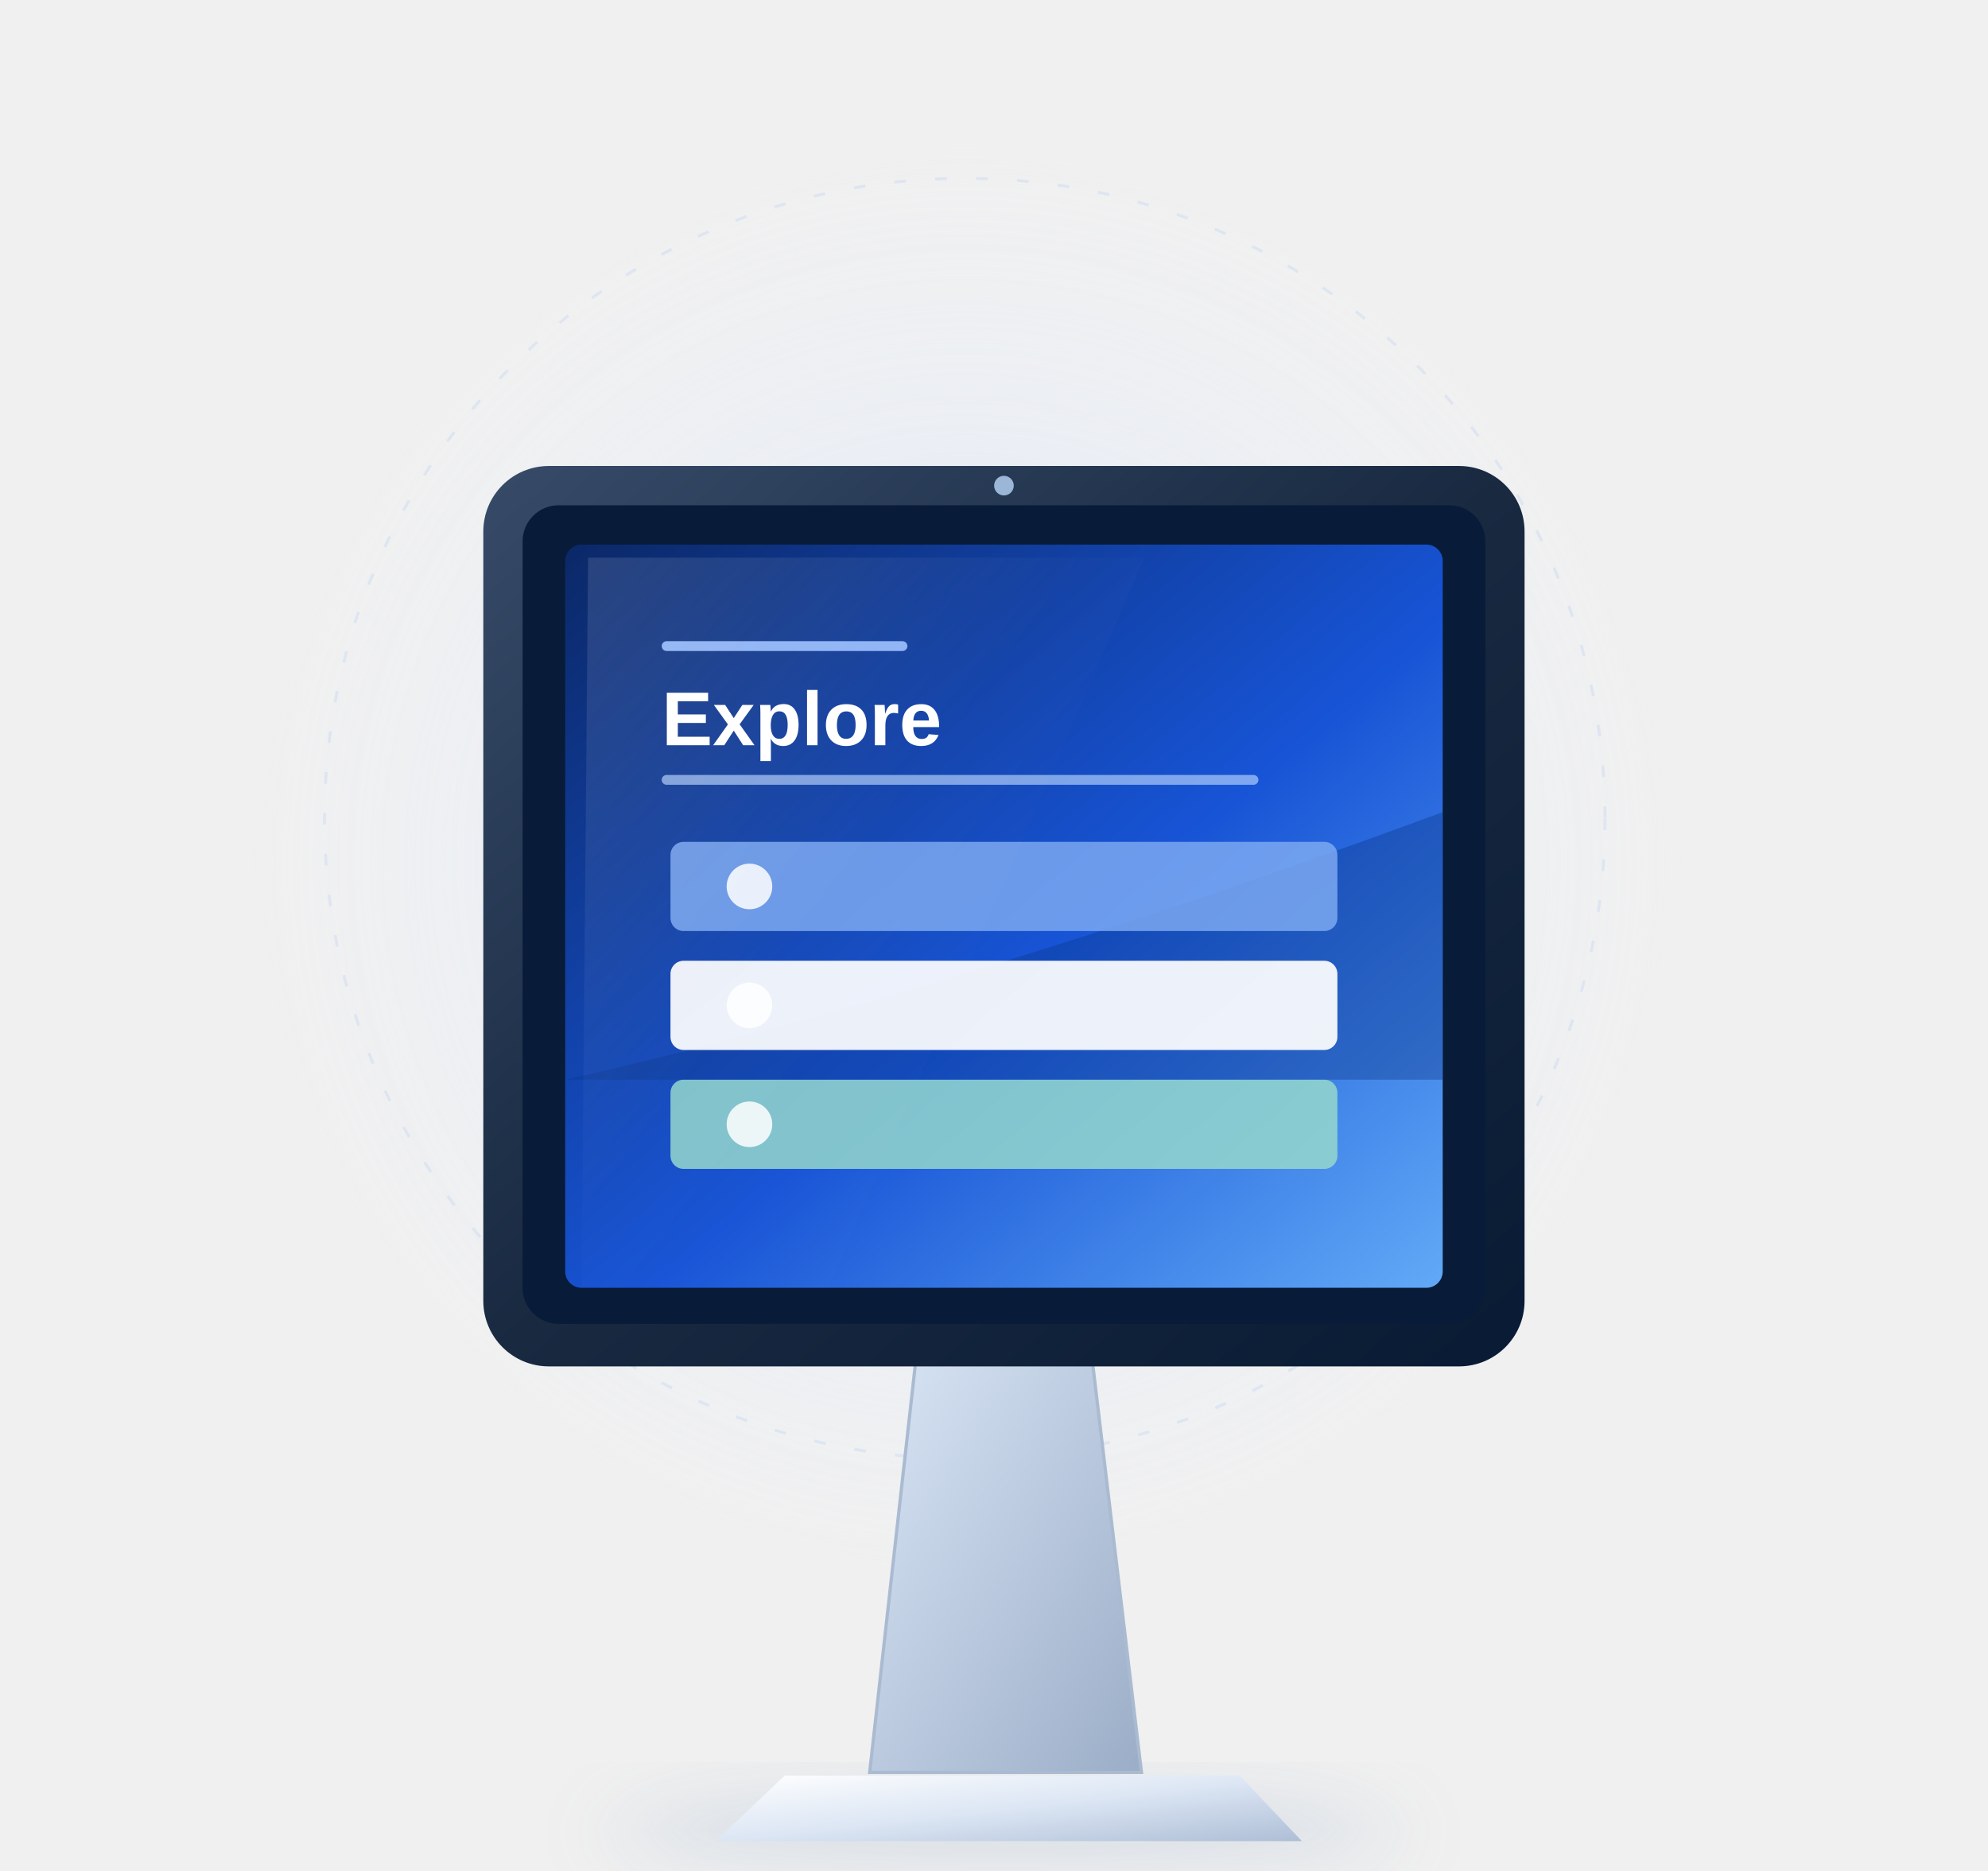
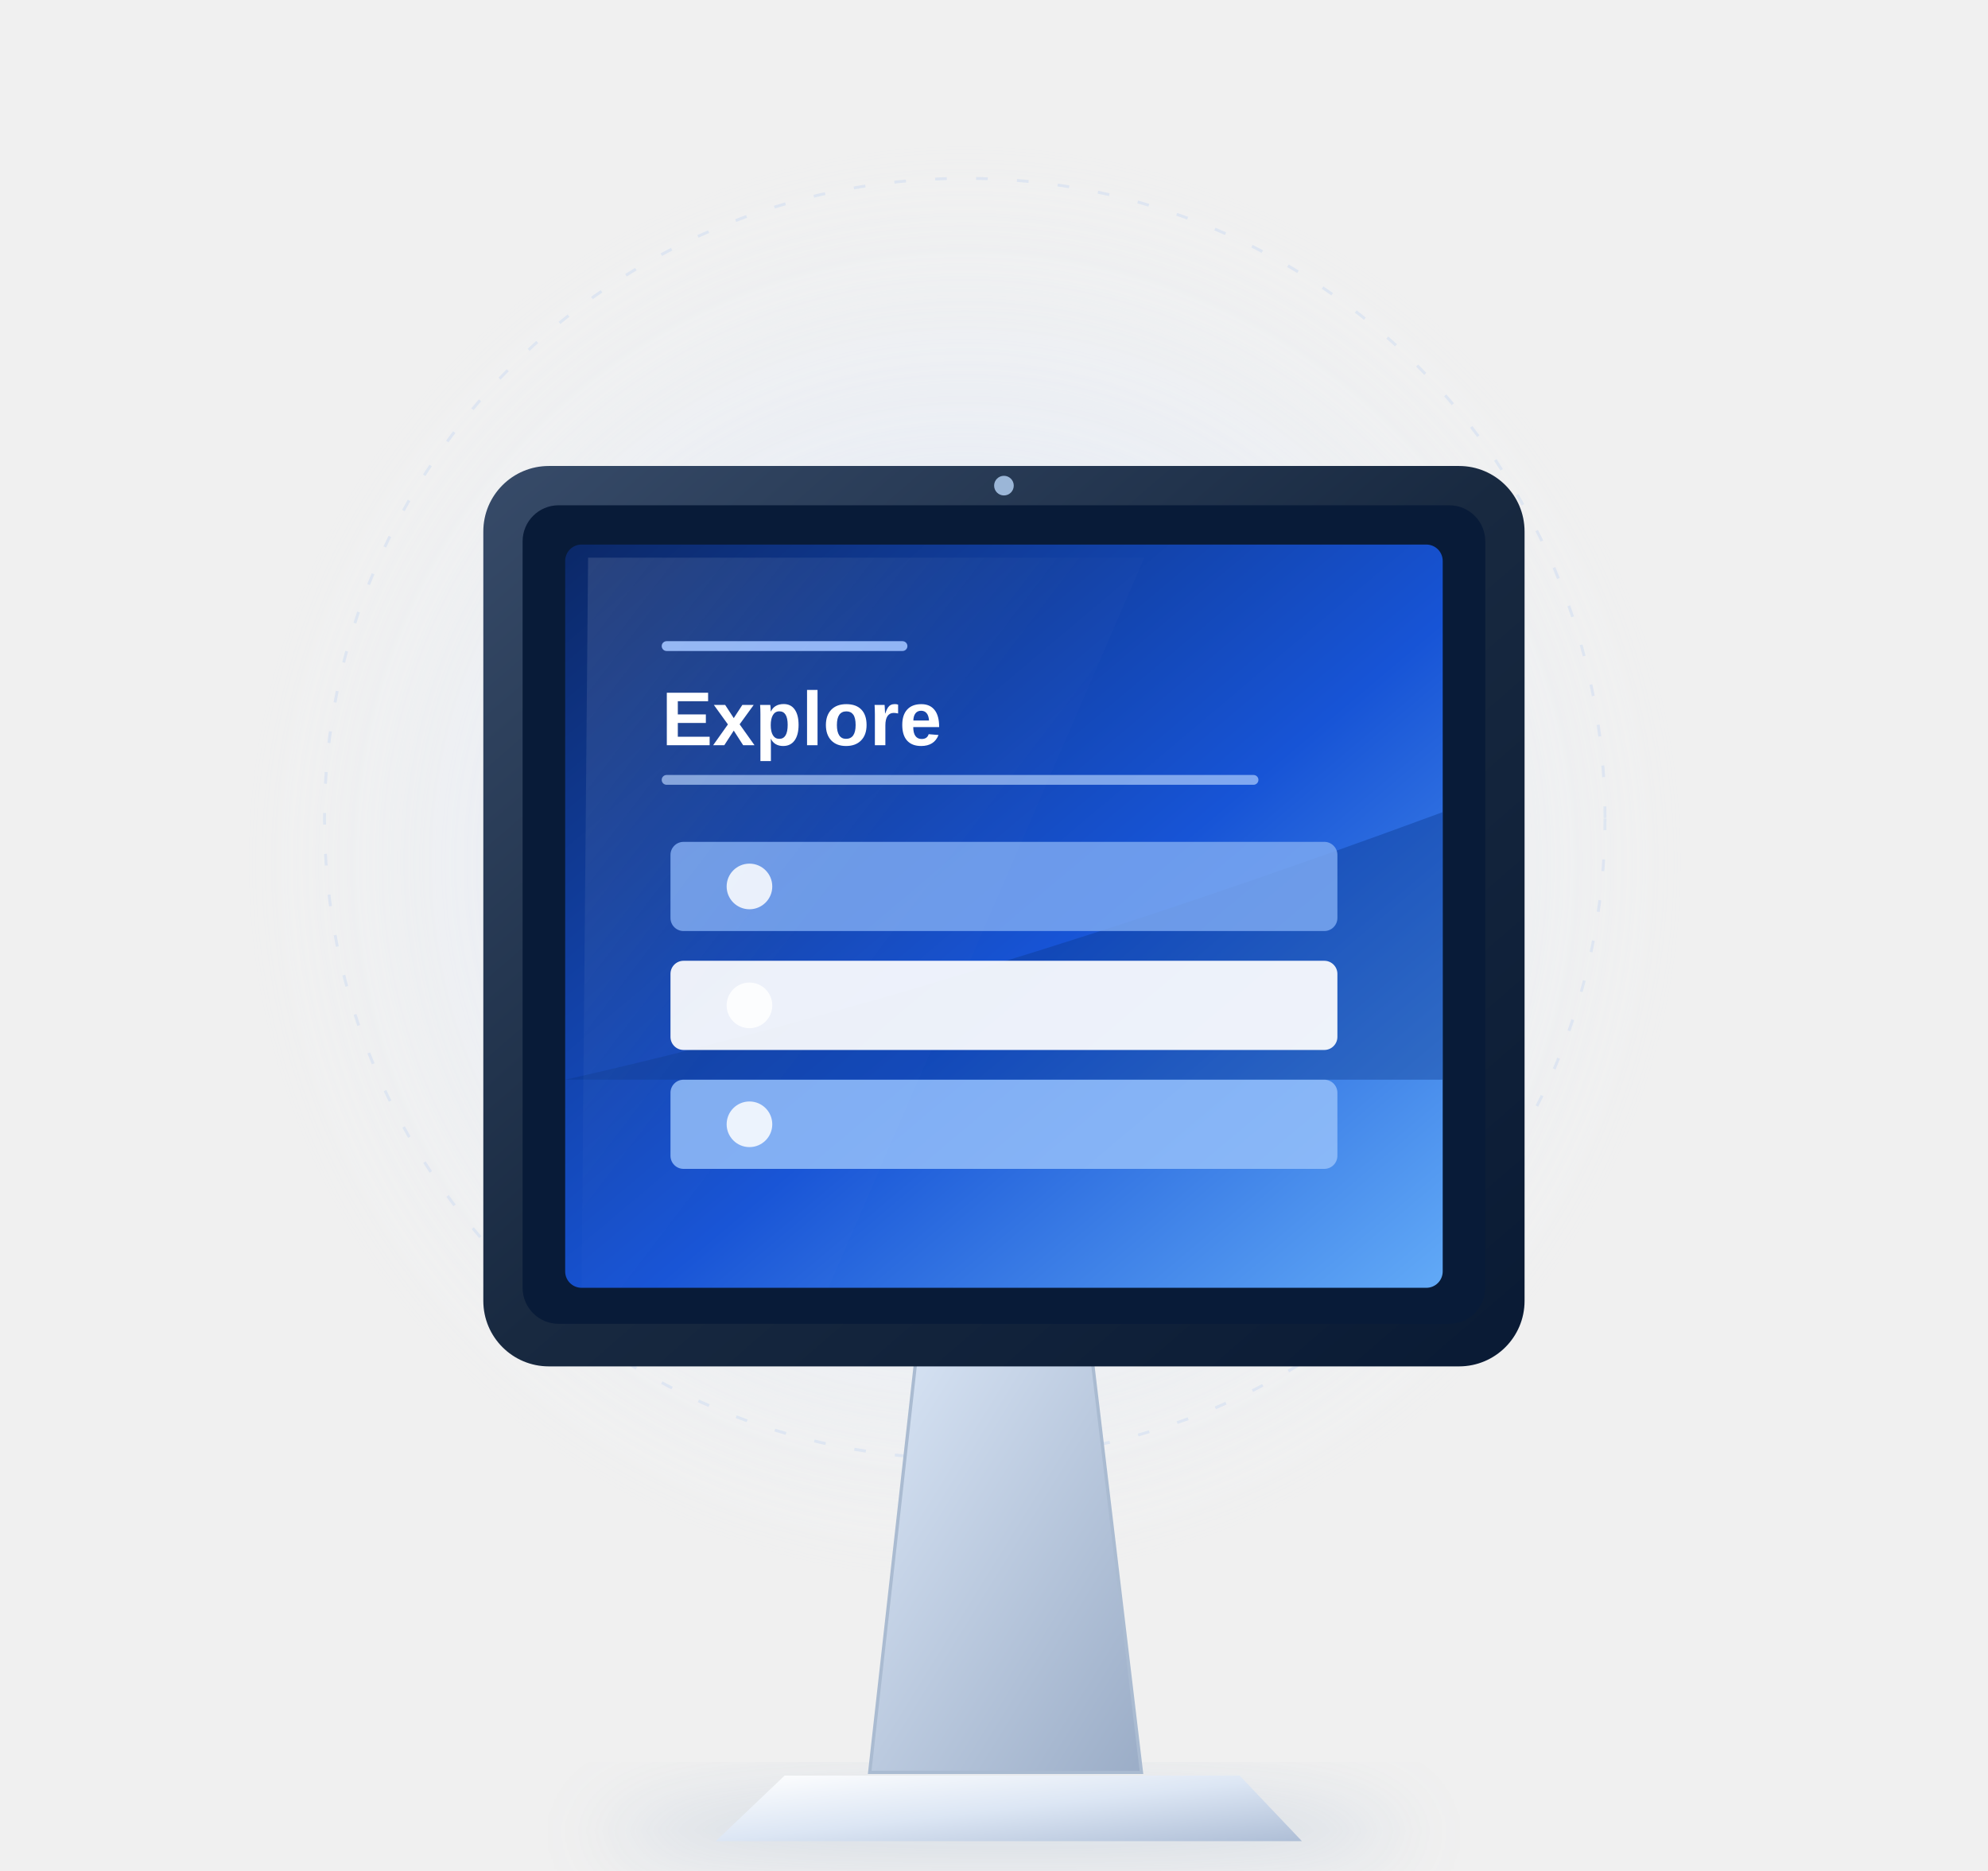
<svg xmlns="http://www.w3.org/2000/svg" role="img" viewBox="0 0 680 640" width="680" height="640">
  <defs>
    <linearGradient id="shell" x1="0" y1="0" x2="1" y2="1">
      <stop stop-color="#ffffff" />
      <stop offset=".50" stop-color="#dce6f4" />
      <stop offset="1" stop-color="#aebed6" />
    </linearGradient>
    <linearGradient id="shellDark" x1="0" y1="0" x2="1" y2="1">
      <stop stop-color="#374b69" />
      <stop offset=".5" stop-color="#182940" />
      <stop offset="1" stop-color="#091a34" />
    </linearGradient>
    <linearGradient id="display" x1="0" y1="0" x2="1" y2="1">
      <stop stop-color="#0b2867" />
      <stop offset=".55" stop-color="#1754d6" />
      <stop offset="1" stop-color="#62aaf7" />
    </linearGradient>
    <linearGradient id="base" x1="0" y1="0" x2="1" y2="1">
      <stop stop-color="#dbe7f7" />
      <stop offset="1" stop-color="#9badc7" />
    </linearGradient>
    <linearGradient id="screenGloss" x1="0" y1="0" x2="1" y2="1">
      <stop stop-color="#ffffff" stop-opacity=".30" />
      <stop offset=".45" stop-color="#ffffff" stop-opacity=".03" />
      <stop offset="1" stop-color="#ffffff" stop-opacity="0" />
    </linearGradient>
    <radialGradient id="halo">
      <stop stop-color="#c6daff" stop-opacity=".9" />
      <stop offset="1" stop-color="#edf5ff" stop-opacity="0" />
    </radialGradient>
    <filter id="shadow" x="-40%" y="-40%" width="180%" height="180%">
      <feGaussianBlur stdDeviation="13" />
    </filter>
    <filter id="soft" x="-40%" y="-40%" width="180%" height="180%">
      <feGaussianBlur stdDeviation="4" />
    </filter>
  </defs>
  <circle cx="330" cy="295" r="246" fill="url(#halo)" opacity=".7" />
  <circle cx="330" cy="280" r="219" stroke="#bfd4f2" stroke-dasharray="4 10" stroke-opacity=".36" fill="none" />
  <g transform="translate(153 53) scale(1.12)">
    <ellipse cx="170" cy="518" rx="120" ry="15" fill="#537bad" opacity=".22" filter="url(#shadow)" />
    <path d="M144 360h52l16 134h-83z" fill="url(#base)" stroke="#aabbd1" />
    <path d="M103 495h139l19 20H82z" fill="url(#shell)" />
    <rect x="11" y="95" width="318" height="275" rx="20" fill="url(#shellDark)" />
    <rect x="23" y="107" width="294" height="250" rx="11" fill="#081b38" />
    <rect x="36" y="119" width="268" height="227" rx="5" fill="url(#display)" />
    <path d="M36 282.44q120.6 -27.24 268 -81.72v81.72H36z" fill="#0a388d" opacity=".4" />
    <rect x="65.48" y="148.51" width="75.04" height="3" rx="1.5" fill="#9abfff" opacity=".9" />
    <text x="65.48" y="180.29" fill="white" font-family="Arial,sans-serif" font-size="23.316" font-weight="700">Explore</text>
    <rect x="65.48" y="189.37" width="182.24" height="3" rx="1.5" fill="#b8d5ff" opacity=".65" />
    <rect x="68.16" y="209.8" width="203.68" height="27.24" rx="4" fill="#7daaf2" opacity="0.83" />
    <circle cx="92.28" cy="223.42" r="6.968" fill="#fff" opacity=".85" />
    <rect x="68.16" y="246.12" width="203.68" height="27.24" rx="4" fill="#fff" opacity="0.92" />
    <circle cx="92.28" cy="259.74" r="6.968" fill="#fff" opacity=".85" />
-     <rect x="68.16" y="282.44" width="203.68" height="27.24" rx="4" fill="#96dacc" opacity="0.83" />
+     <rect x="68.16" y="282.44" width="203.68" height="27.24" rx="4" fill="#96c0fa" opacity="0.83" />
    <circle cx="92.28" cy="296.06" r="6.968" fill="#fff" opacity=".85" />
    <path d="M43 123L212.88 123L116.4 346H41Z" fill="url(#screenGloss)" opacity=".4" />
    <circle cx="170" cy="101" r="3" fill="#9bb6d7" />
  </g>
</svg>
